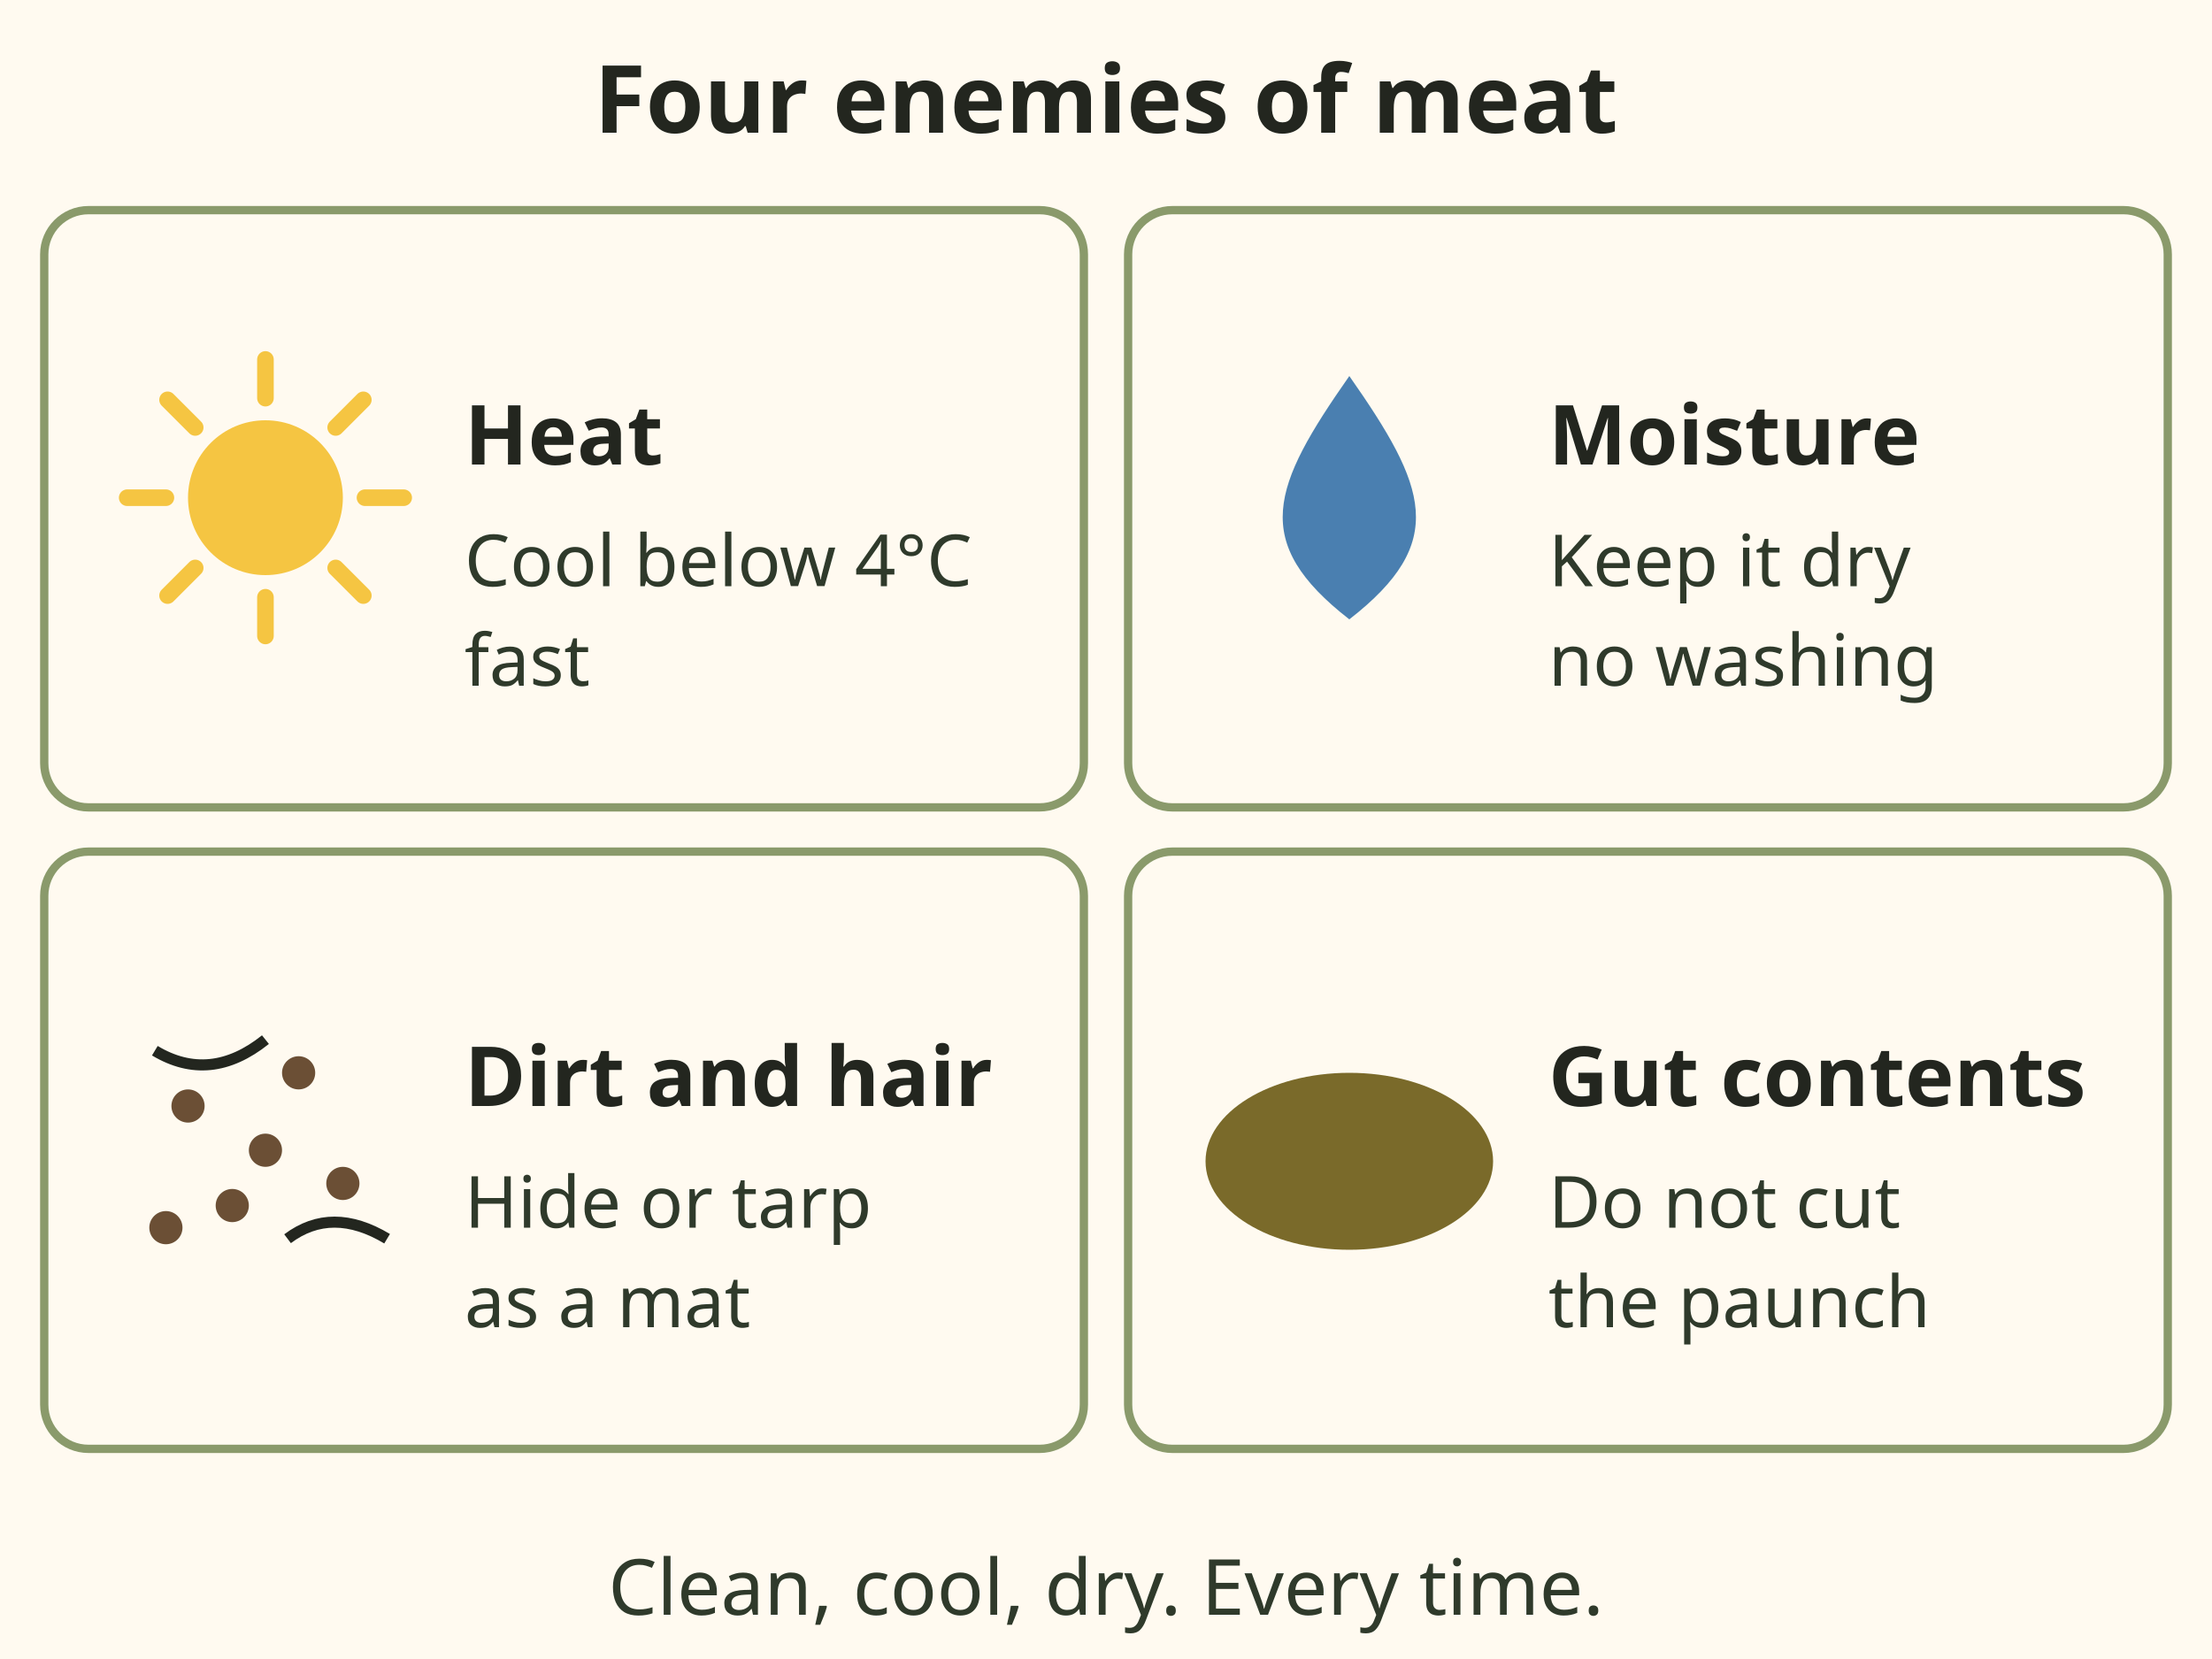
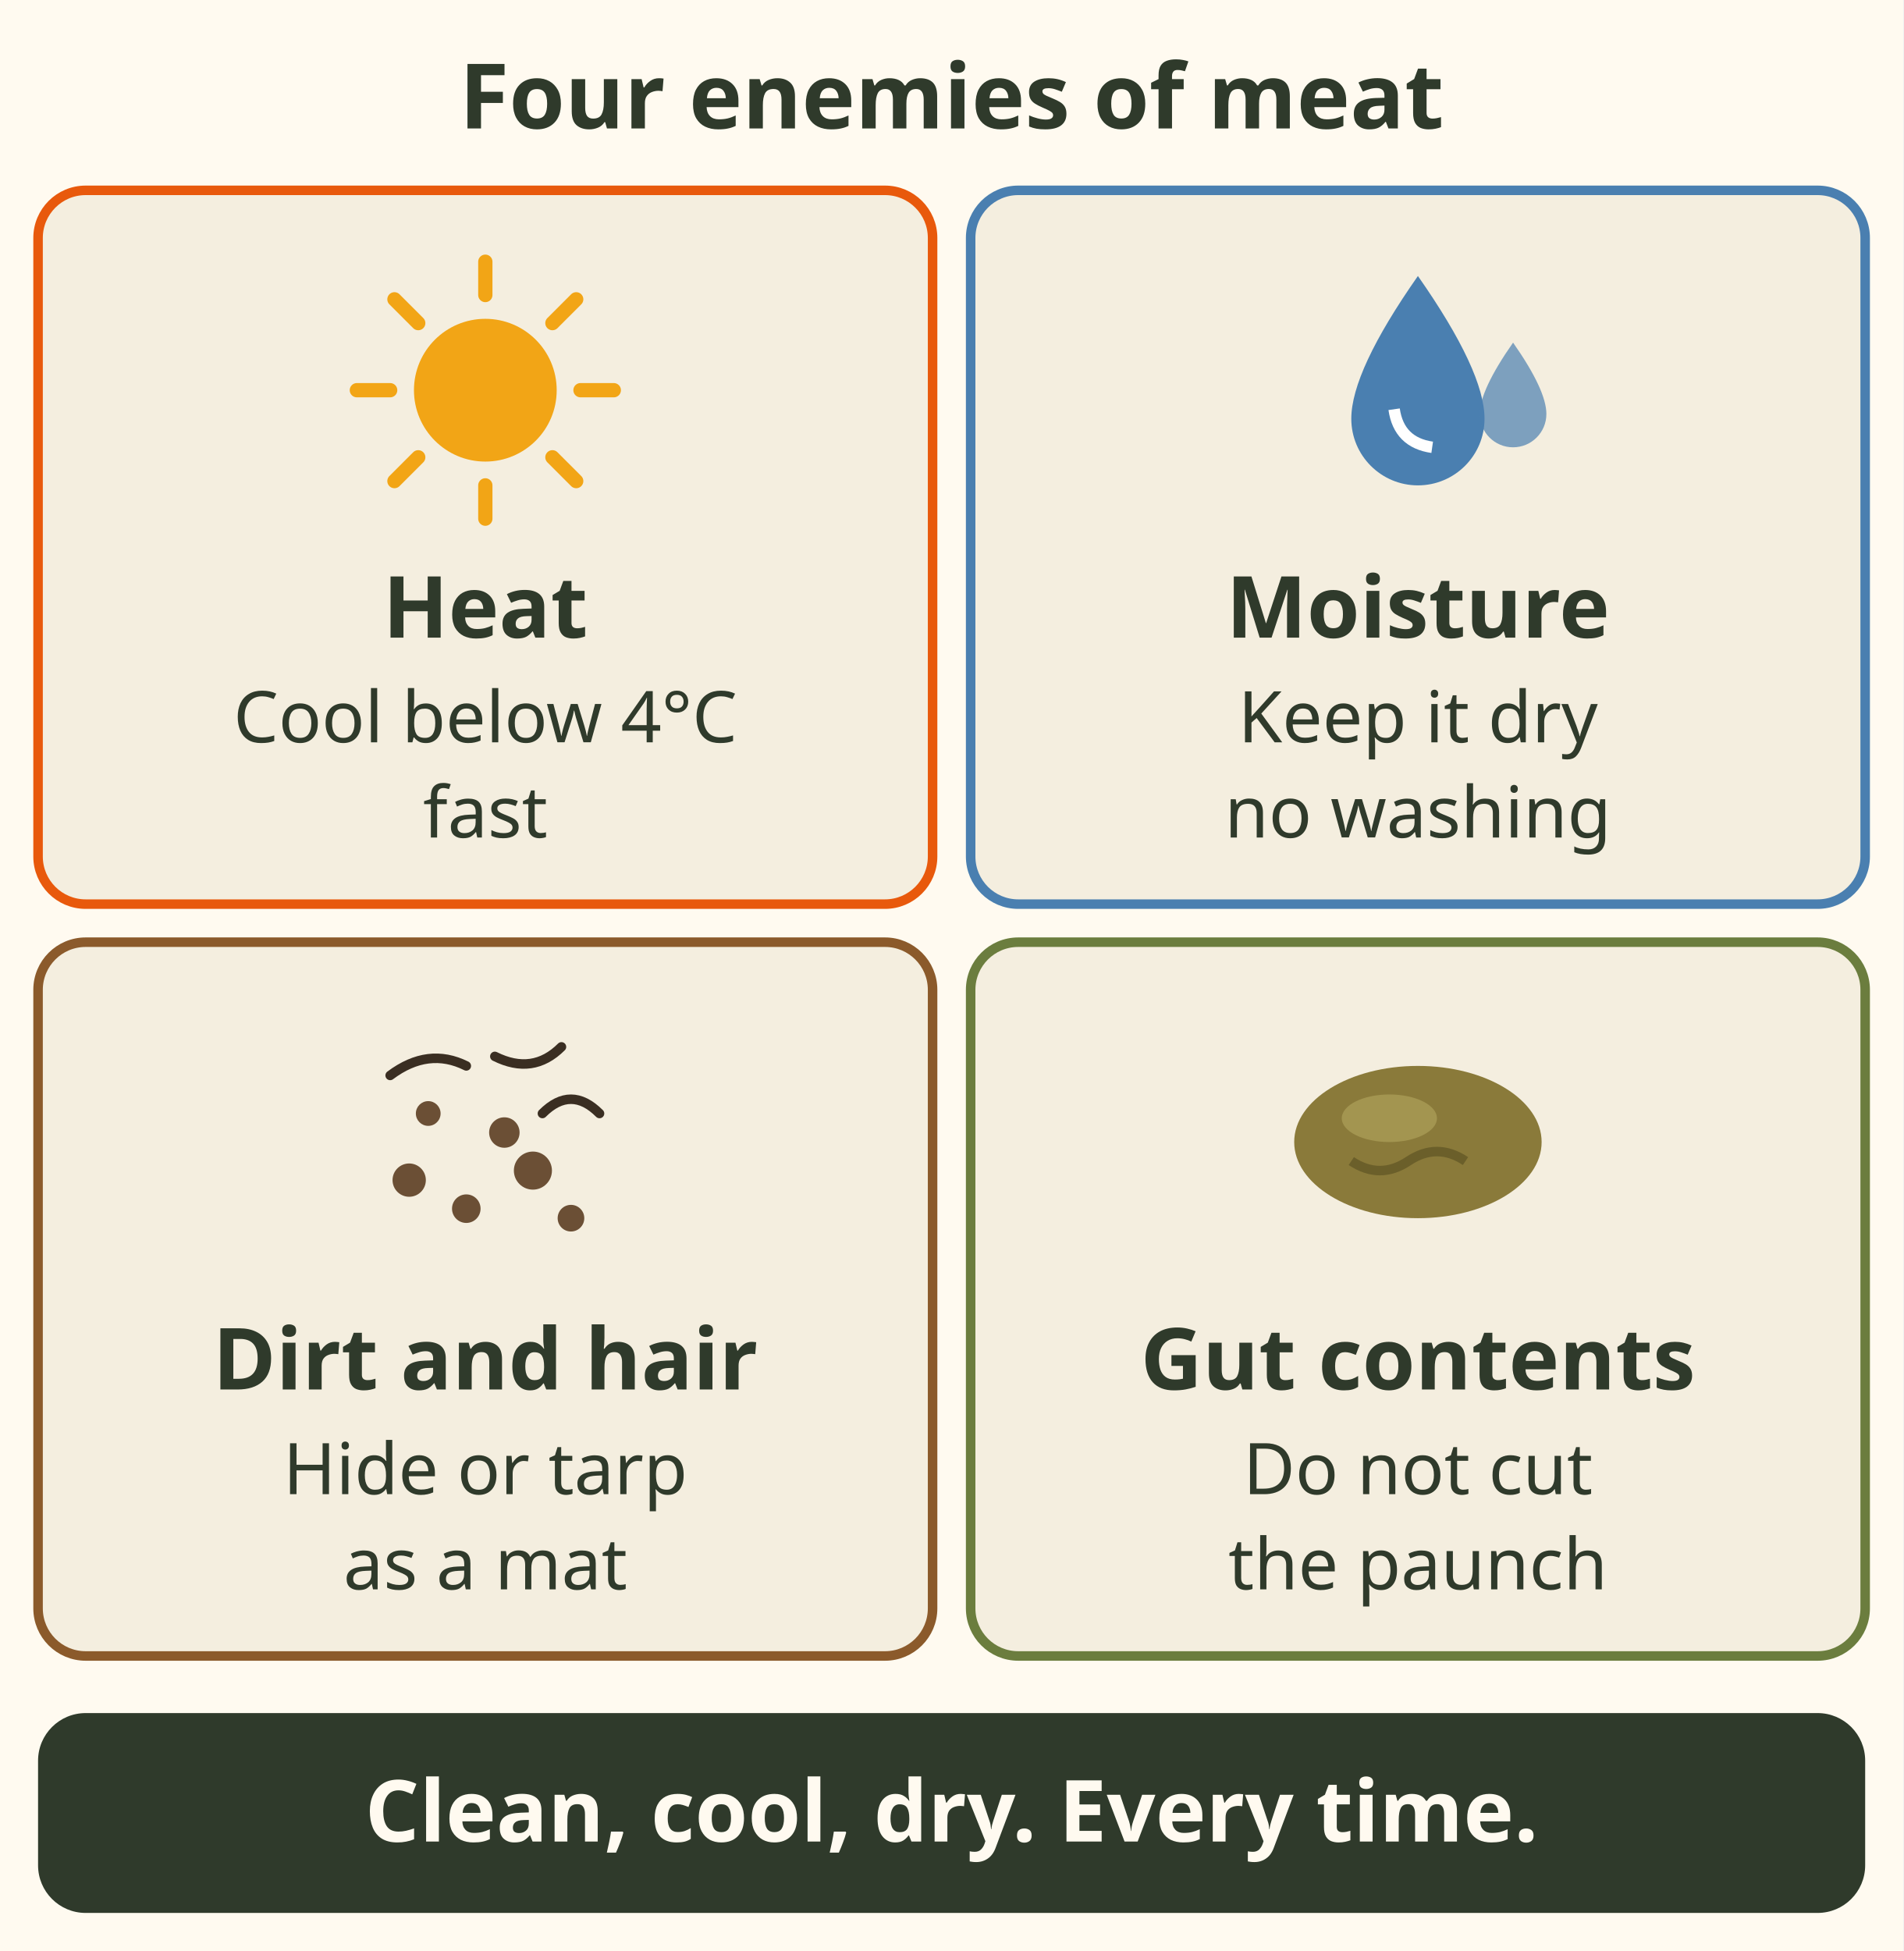
- <svg xmlns="http://www.w3.org/2000/svg" viewBox="0 0 400 300" font-family="sans-serif" role="img" aria-label="Four enemies of meat: heat (cool it below 4 degrees fast), moisture (keep it dry, no washing), dirt and hair (use the hide or a tarp as a mat), and gut contents (do not cut the paunch).">
-   <rect x="0" y="0" width="400" height="300" fill="#fffaf0" />
-   <text x="200" y="24" font-size="17" font-weight="bold" text-anchor="middle" fill="#23261f">Four enemies of meat</text>
-   <rect x="8" y="38" width="188" height="108" rx="8" fill="#fffaf0" stroke="#8a9a6b" stroke-width="1.5" />
-   <g transform="translate(48 94)">
-     <circle cx="0" cy="-4" r="14" fill="#f5c542" />
-     <line x1="18.0" y1="-4.0" x2="25.0" y2="-4.0" stroke="#f5c542" stroke-width="3" stroke-linecap="round" />
-     <line x1="12.7" y1="8.7" x2="17.7" y2="13.7" stroke="#f5c542" stroke-width="3" stroke-linecap="round" />
-     <line x1="0.0" y1="14.0" x2="0.0" y2="21.0" stroke="#f5c542" stroke-width="3" stroke-linecap="round" />
-     <line x1="-12.7" y1="8.7" x2="-17.7" y2="13.7" stroke="#f5c542" stroke-width="3" stroke-linecap="round" />
-     <line x1="-18.0" y1="-4.0" x2="-25.0" y2="-4.0" stroke="#f5c542" stroke-width="3" stroke-linecap="round" />
-     <line x1="-12.7" y1="-16.7" x2="-17.7" y2="-21.7" stroke="#f5c542" stroke-width="3" stroke-linecap="round" />
-     <line x1="-0.0" y1="-22.0" x2="-0.0" y2="-29.0" stroke="#f5c542" stroke-width="3" stroke-linecap="round" />
-     <line x1="12.7" y1="-16.7" x2="17.7" y2="-21.7" stroke="#f5c542" stroke-width="3" stroke-linecap="round" />
+ <svg xmlns="http://www.w3.org/2000/svg" viewBox="0 0 400 410" font-family="sans-serif" role="img" aria-label="Four enemies of meat: heat (cool it below 4 degrees Celsius fast), moisture (keep it dry, no washing), dirt and hair (use the hide or a tarp as a mat), and gut contents (do not cut the paunch). Clean, cool, dry. Every time.">
+   <rect width="400" height="410" fill="#fffaf0" />
+   <text x="200" y="27" font-size="19" font-weight="bold" fill="#2f3a2b" text-anchor="middle">Four enemies of meat</text>
+   <rect x="8" y="40" width="188" height="150" rx="10" fill="#f4eedf" stroke="#e8590c" stroke-width="2" />
+   <g transform="translate(102.0 82)">
+     <circle r="15" fill="#f2a516" />
+     <line x1="20.0" y1="0.0" x2="27.0" y2="0.0" stroke="#f2a516" stroke-width="3" stroke-linecap="round" />
+     <line x1="14.1" y1="14.1" x2="19.1" y2="19.1" stroke="#f2a516" stroke-width="3" stroke-linecap="round" />
+     <line x1="0.0" y1="20.0" x2="0.0" y2="27.0" stroke="#f2a516" stroke-width="3" stroke-linecap="round" />
+     <line x1="-14.1" y1="14.1" x2="-19.1" y2="19.1" stroke="#f2a516" stroke-width="3" stroke-linecap="round" />
+     <line x1="-20.0" y1="0.0" x2="-27.0" y2="0.0" stroke="#f2a516" stroke-width="3" stroke-linecap="round" />
+     <line x1="-14.1" y1="-14.1" x2="-19.1" y2="-19.1" stroke="#f2a516" stroke-width="3" stroke-linecap="round" />
+     <line x1="-0.0" y1="-20.0" x2="-0.0" y2="-27.0" stroke="#f2a516" stroke-width="3" stroke-linecap="round" />
+     <line x1="14.1" y1="-14.1" x2="19.1" y2="-19.1" stroke="#f2a516" stroke-width="3" stroke-linecap="round" />
  </g>
-   <text x="84" y="84" font-size="15" font-weight="bold" fill="#23261f">Heat</text>
-   <text x="84" y="106" font-size="13" fill="#2f3a2b">Cool below 4°C</text>
-   <text x="84" y="124" font-size="13" fill="#2f3a2b">fast</text>
-   <rect x="204" y="38" width="188" height="108" rx="8" fill="#fffaf0" stroke="#8a9a6b" stroke-width="1.5" />
-   <g transform="translate(244 94)">
-     <path d="M0 -26 C 14 -6, 18 4, 0 18 C -18 4, -14 -6, 0 -26 Z" fill="#4a7fb0" />
+   <text x="102" y="134" font-size="18" font-weight="bold" fill="#2f3a2b" text-anchor="middle">Heat</text>
+   <text x="102" y="156" font-size="15" fill="#2f3a2b" text-anchor="middle">Cool below 4°C</text>
+   <text x="102" y="176" font-size="15" fill="#2f3a2b" text-anchor="middle">fast</text>
+   <rect x="204" y="40" width="188" height="150" rx="10" fill="#f4eedf" stroke="#4a7fb0" stroke-width="2" />
+   <g transform="translate(298.0 82)" fill="#4a7fb0">
+     <path d="M0 -24 Q14 -4 14 6 A14 14 0 0 1 -14 6 Q-14 -4 0 -24z" />
+     <path d="M20 -10 Q27 0 27 5 A7 7 0 0 1 13 5 Q13 0 20 -10z" opacity=".7" />
+     <path d="M-5 4 q1 7 8 8" stroke="#fff" stroke-width="2.4" fill="none" />
  </g>
-   <text x="280" y="84" font-size="15" font-weight="bold" fill="#23261f">Moisture</text>
-   <text x="280" y="106" font-size="13" fill="#2f3a2b">Keep it dry</text>
-   <text x="280" y="124" font-size="13" fill="#2f3a2b">no washing</text>
-   <rect x="8" y="154" width="188" height="108" rx="8" fill="#fffaf0" stroke="#8a9a6b" stroke-width="1.5" />
-   <g transform="translate(48 210)">
-     <circle cx="-14" cy="-10" r="3" fill="#6b4f35" />
-     <circle cx="6" cy="-16" r="3" fill="#6b4f35" />
-     <circle cx="14" cy="4" r="3" fill="#6b4f35" />
-     <circle cx="-6" cy="8" r="3" fill="#6b4f35" />
-     <circle cx="0" cy="-2" r="3" fill="#6b4f35" />
-     <circle cx="-18" cy="12" r="3" fill="#6b4f35" />
-     <path d="M-20 -20 q 10 6 20 -2 M4 14 q 8 -6 18 0" stroke="#23261f" stroke-width="2" fill="none" />
+   <text x="298" y="134" font-size="18" font-weight="bold" fill="#2f3a2b" text-anchor="middle">Moisture</text>
+   <text x="298" y="156" font-size="15" fill="#2f3a2b" text-anchor="middle">Keep it dry</text>
+   <text x="298" y="176" font-size="15" fill="#2f3a2b" text-anchor="middle">no washing</text>
+   <rect x="8" y="198" width="188" height="150" rx="10" fill="#f4eedf" stroke="#8b5a2b" stroke-width="2" />
+   <g transform="translate(102.0 240)">
+     <circle cx="-16" cy="8" r="3.5" fill="#6b4f35" />
+     <circle cx="-4" cy="14" r="3" fill="#6b4f35" />
+     <circle cx="10" cy="6" r="4" fill="#6b4f35" />
+     <circle cx="18" cy="16" r="2.8" fill="#6b4f35" />
+     <circle cx="-12" cy="-6" r="2.6" fill="#6b4f35" />
+     <circle cx="4" cy="-2" r="3.2" fill="#6b4f35" />
+     <path d="M-20 -14 q8 -6 16 -2" stroke="#3a2e22" stroke-width="2" fill="none" stroke-linecap="round" />
+     <path d="M2 -18 q8 4 14 -2" stroke="#3a2e22" stroke-width="2" fill="none" stroke-linecap="round" />
+     <path d="M12 -6 q6 -6 12 0" stroke="#3a2e22" stroke-width="2" fill="none" stroke-linecap="round" />
  </g>
-   <text x="84" y="200" font-size="15" font-weight="bold" fill="#23261f">Dirt and hair</text>
-   <text x="84" y="222" font-size="13" fill="#2f3a2b">Hide or tarp</text>
-   <text x="84" y="240" font-size="13" fill="#2f3a2b">as a mat</text>
-   <rect x="204" y="154" width="188" height="108" rx="8" fill="#fffaf0" stroke="#8a9a6b" stroke-width="1.5" />
-   <g transform="translate(244 210)">
-     <ellipse cx="0" cy="0" rx="26" ry="16" fill="#7a6a2a" />
+   <text x="102" y="292" font-size="18" font-weight="bold" fill="#2f3a2b" text-anchor="middle">Dirt and hair</text>
+   <text x="102" y="314" font-size="15" fill="#2f3a2b" text-anchor="middle">Hide or tarp</text>
+   <text x="102" y="334" font-size="15" fill="#2f3a2b" text-anchor="middle">as a mat</text>
+   <rect x="204" y="198" width="188" height="150" rx="10" fill="#f4eedf" stroke="#6b7d3e" stroke-width="2" />
+   <g transform="translate(298.0 240)">
+     <ellipse rx="26" ry="16" fill="#8a7a3a" />
+     <ellipse cx="-6" cy="-5" rx="10" ry="5" fill="#a39550" />
+     <path d="M-14 4 q6 4 12 0 q6 -4 12 0" stroke="#6b5f2a" stroke-width="2" fill="none" />
  </g>
-   <text x="280" y="200" font-size="15" font-weight="bold" fill="#23261f">Gut contents</text>
-   <text x="280" y="222" font-size="13" fill="#2f3a2b">Do not cut</text>
-   <text x="280" y="240" font-size="13" fill="#2f3a2b">the paunch</text>
-   <text x="200" y="292" font-size="14" text-anchor="middle" fill="#2f3a2b">Clean, cool, dry. Every time.</text>
+   <text x="298" y="292" font-size="18" font-weight="bold" fill="#2f3a2b" text-anchor="middle">Gut contents</text>
+   <text x="298" y="314" font-size="15" fill="#2f3a2b" text-anchor="middle">Do not cut</text>
+   <text x="298" y="334" font-size="15" fill="#2f3a2b" text-anchor="middle">the paunch</text>
+   <rect x="8" y="360" width="384" height="42" rx="10" fill="#2f3a2b" />
+   <text x="200" y="387" font-size="18" font-weight="bold" fill="#fffaf0" text-anchor="middle">Clean, cool, dry. Every time.</text>
</svg>
